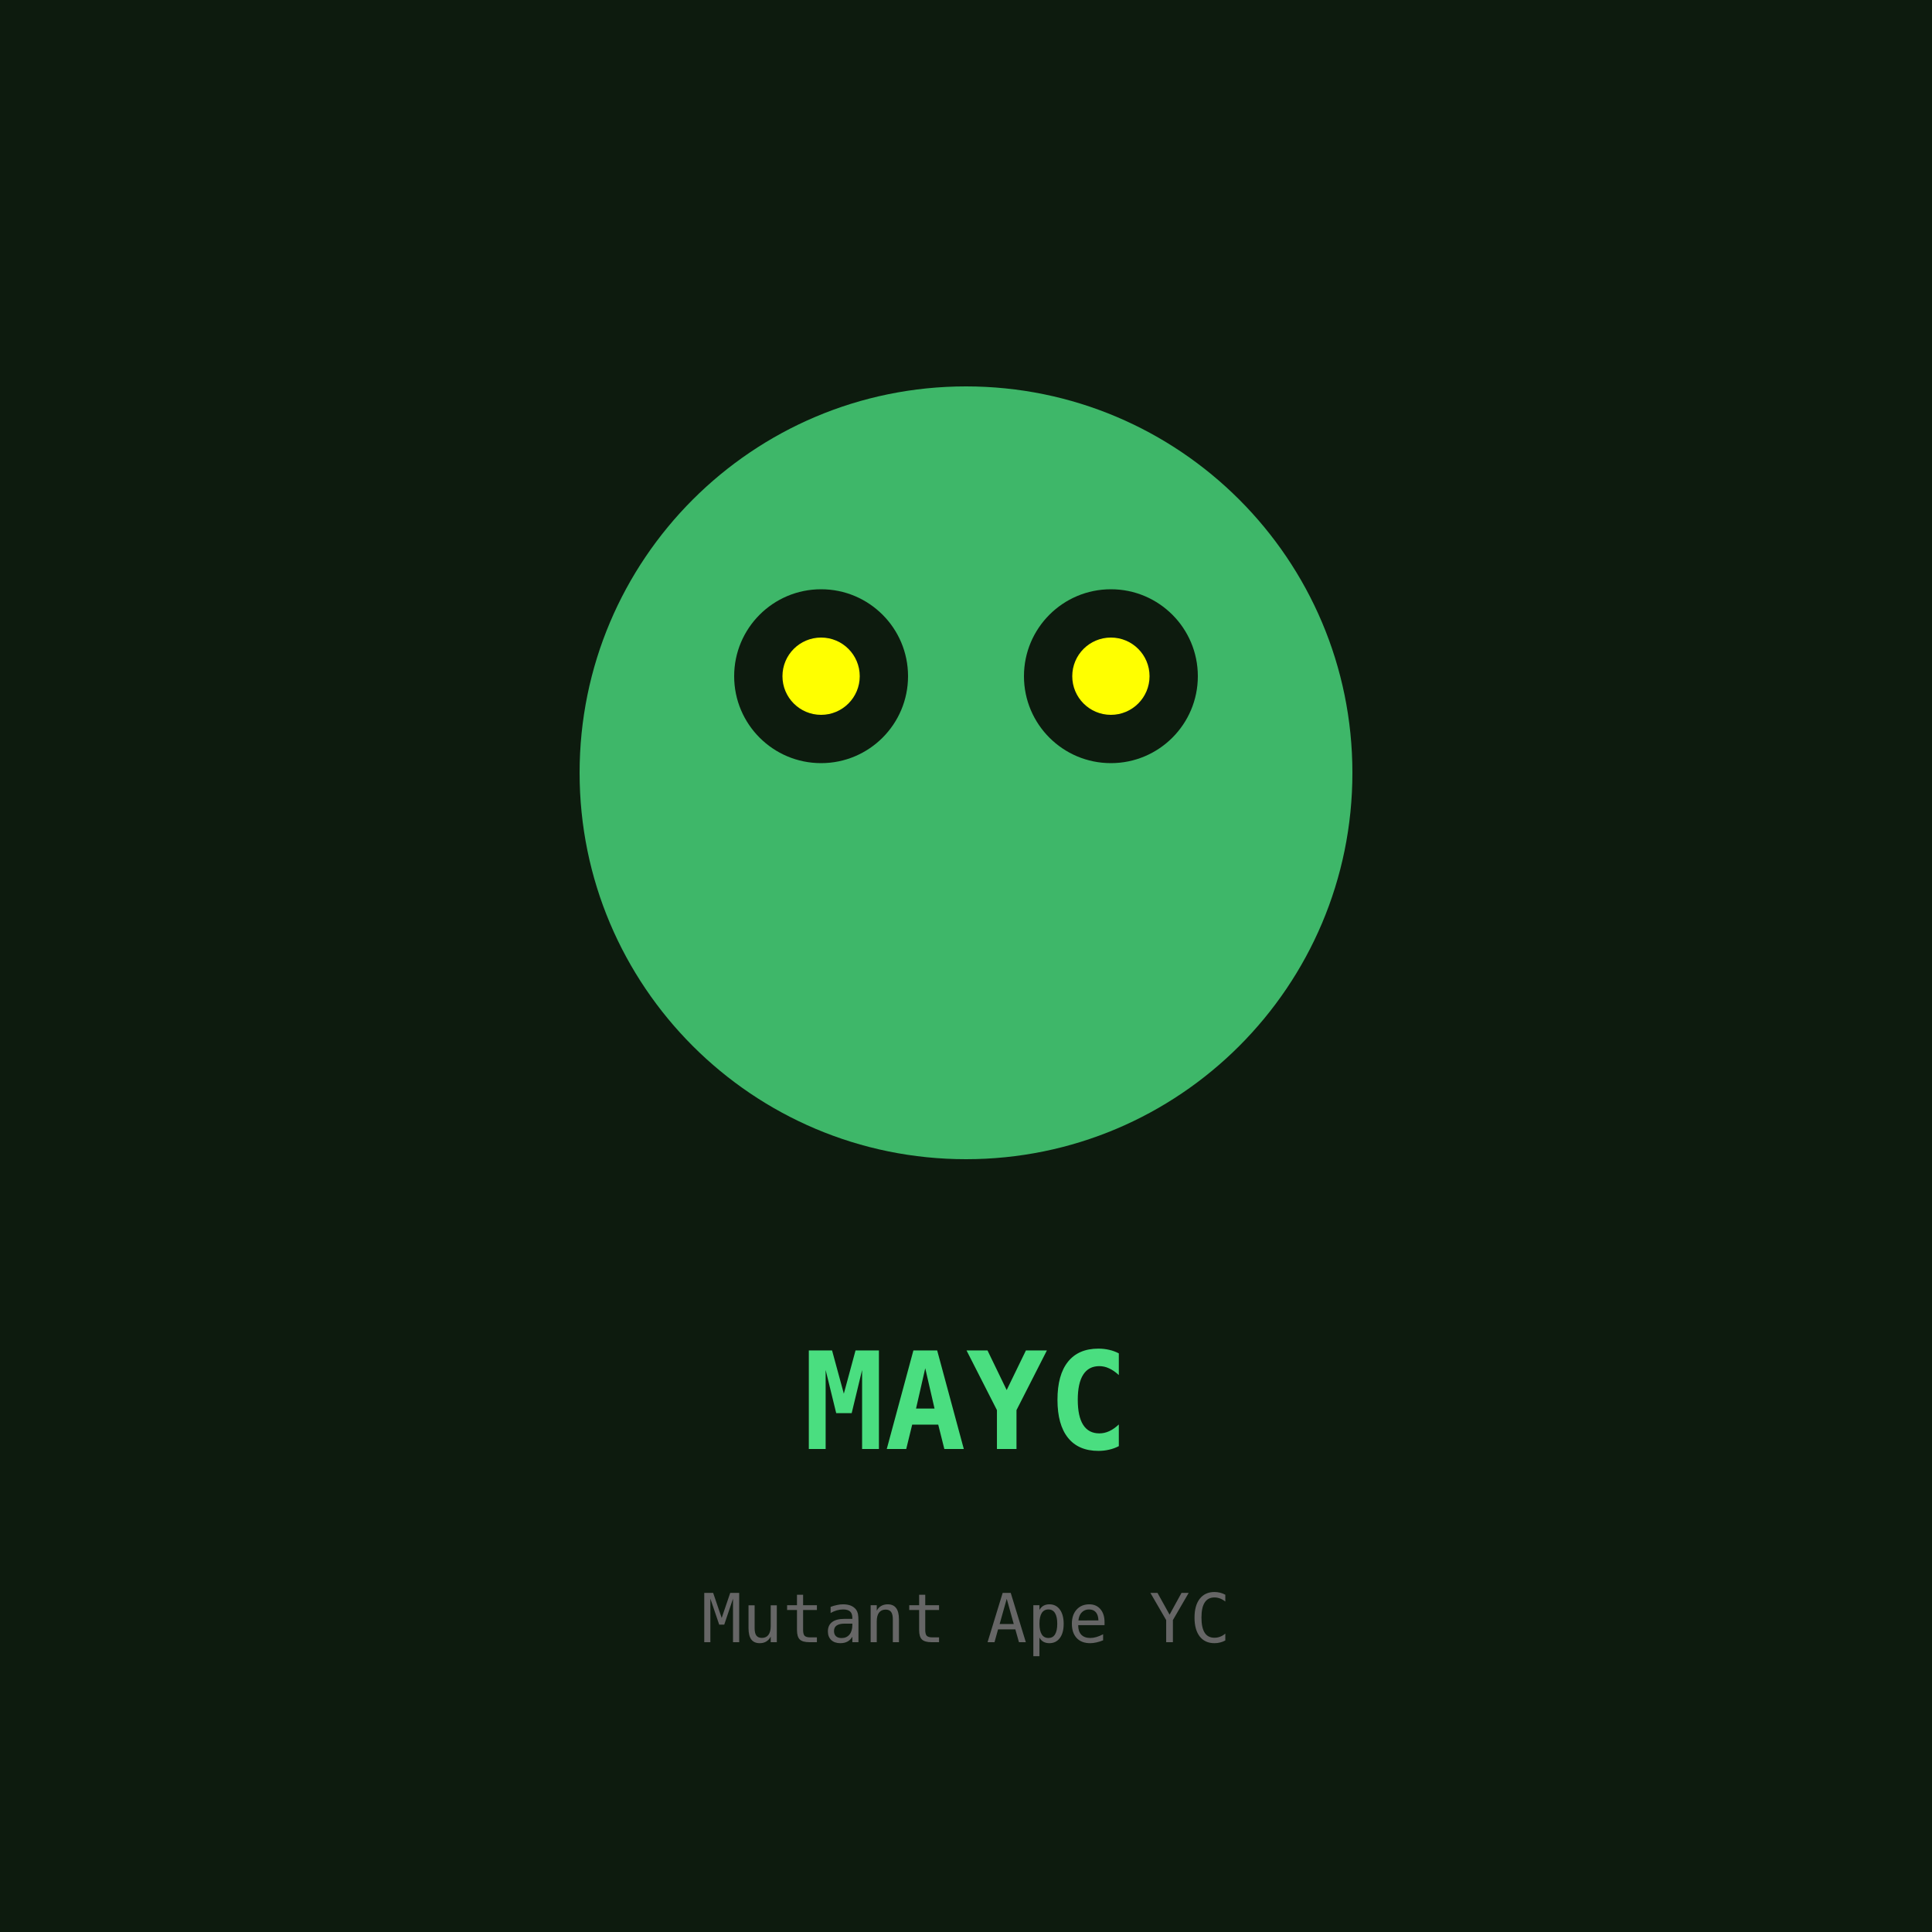
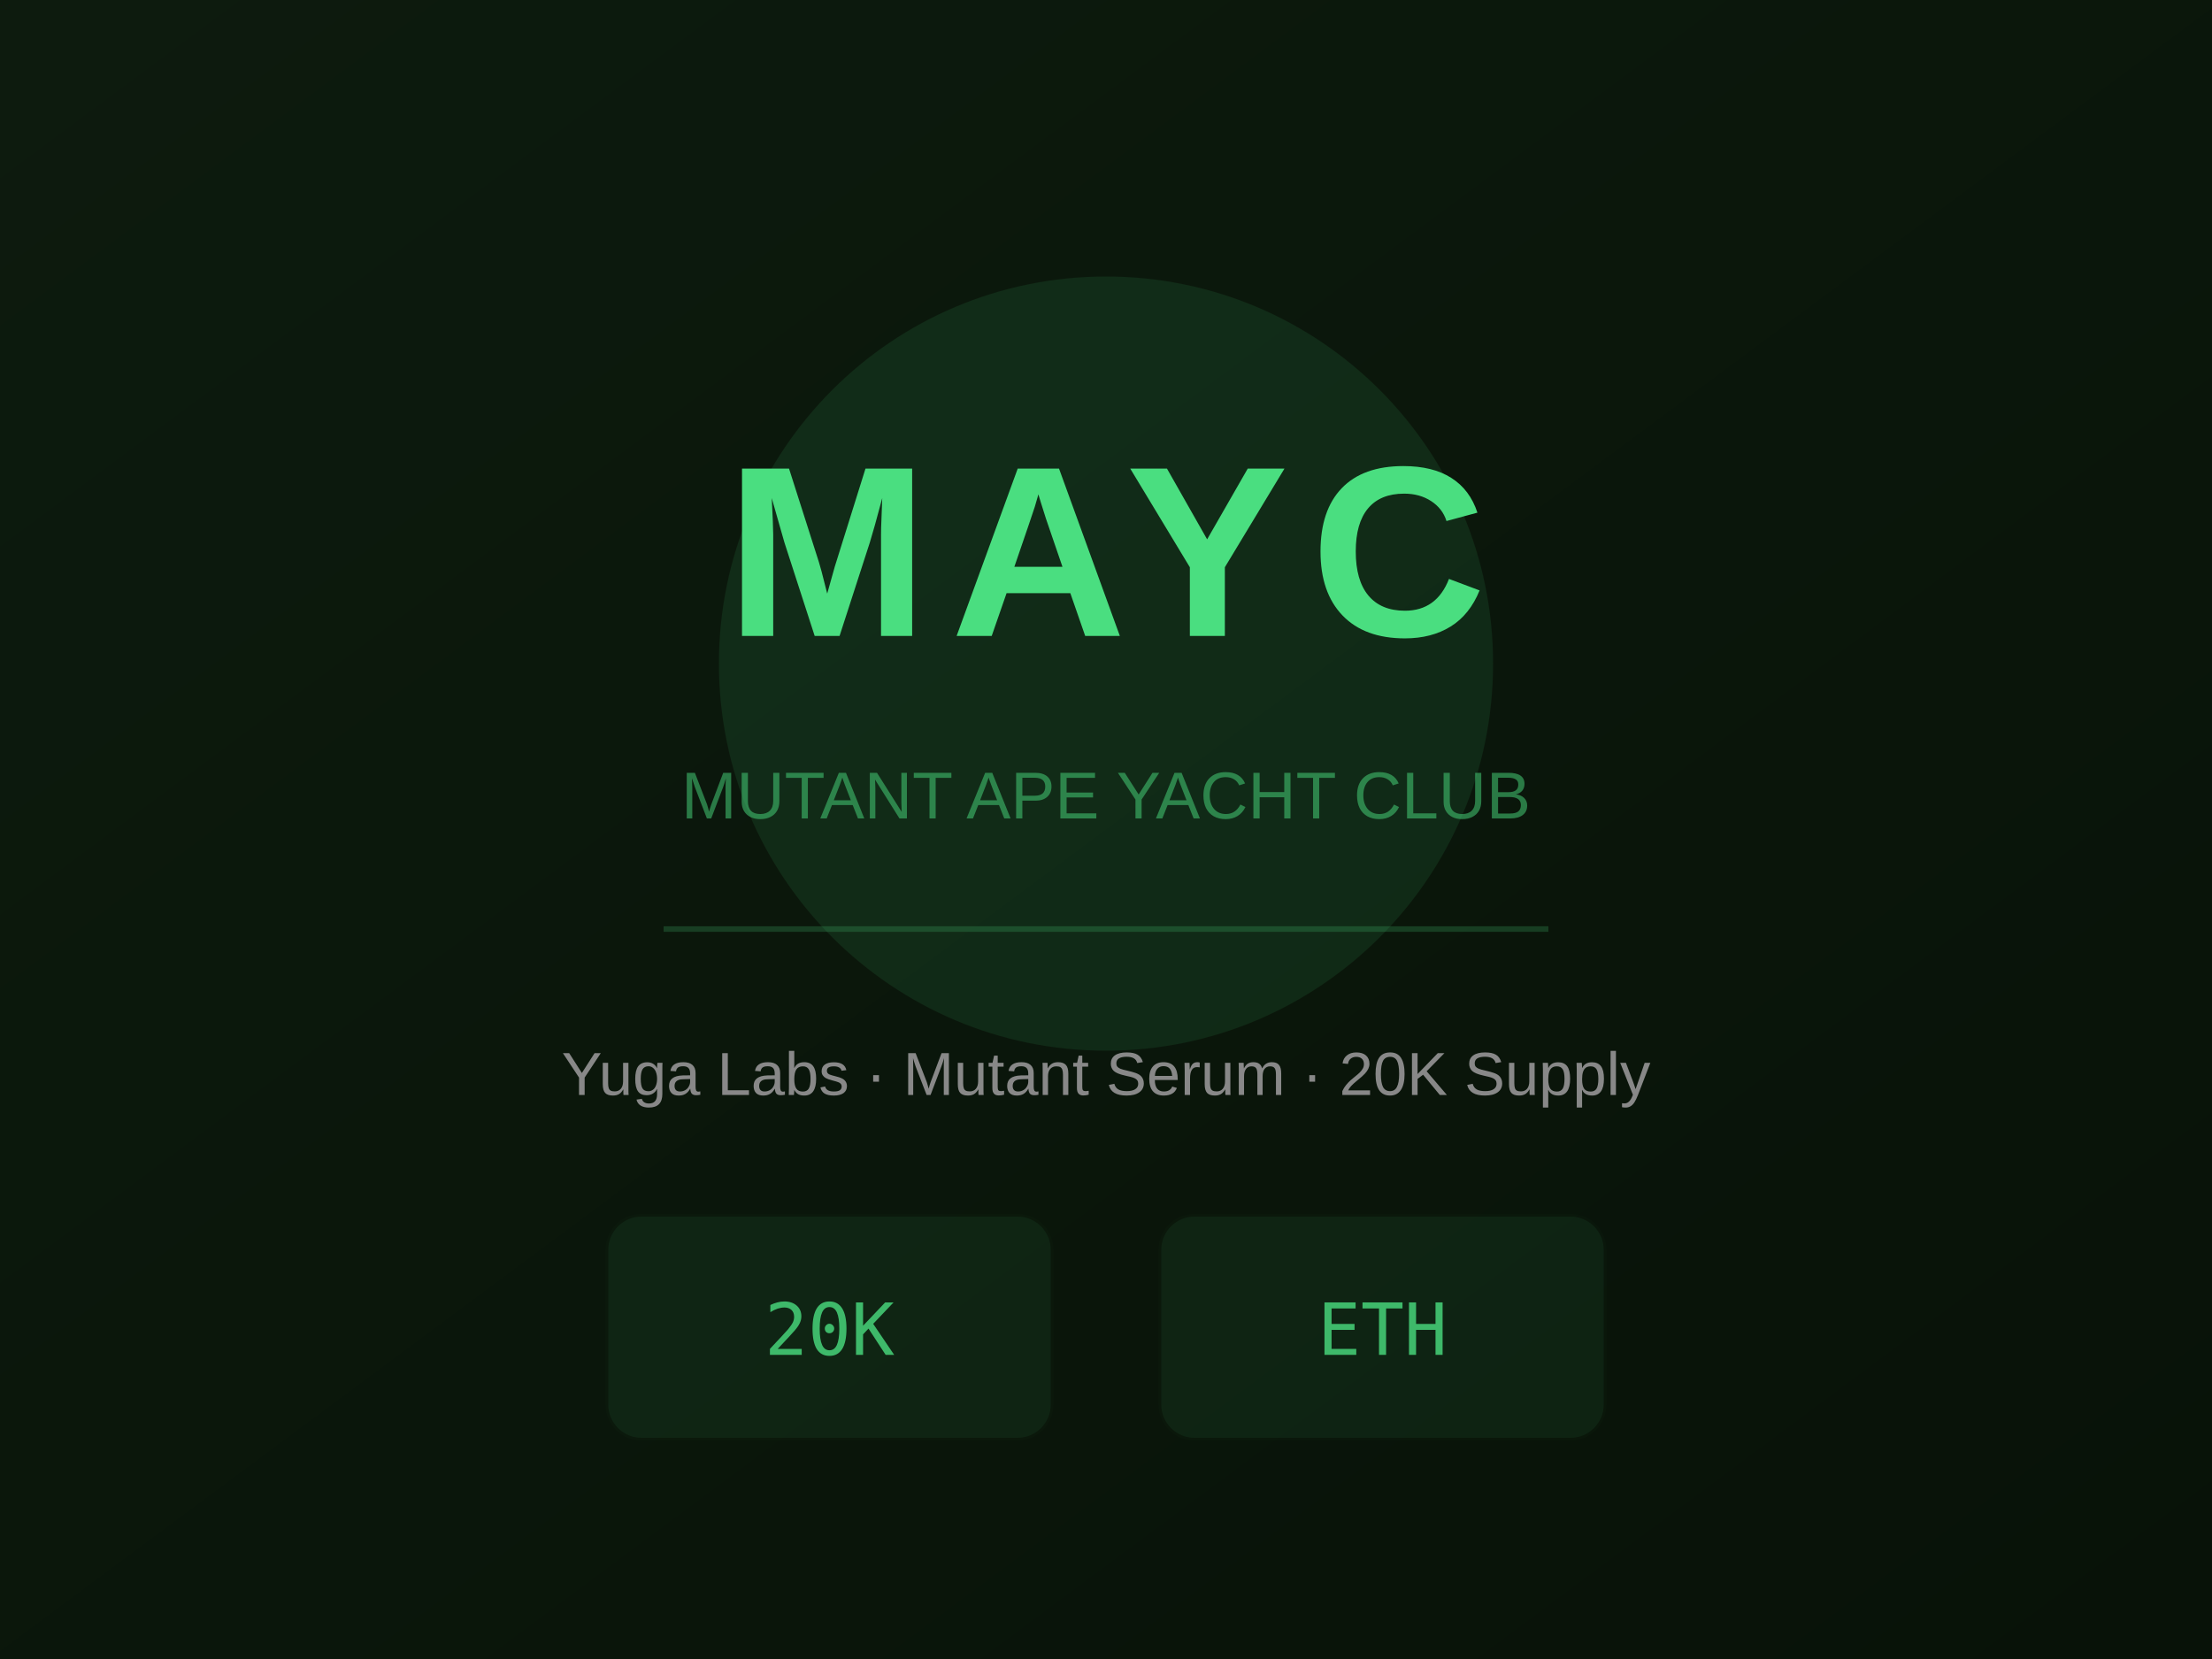
- <svg xmlns="http://www.w3.org/2000/svg" width="400" height="400" viewBox="0 0 400 400">
-   <rect width="400" height="400" fill="#0d1b0e" />
-   <circle cx="200" cy="160" r="80" fill="#4ade80" opacity="0.8" />
-   <circle cx="170" cy="140" r="18" fill="#0d1b0e" />
-   <circle cx="230" cy="140" r="18" fill="#0d1b0e" />
-   <circle cx="170" cy="140" r="8" fill="#ff0" />
-   <circle cx="230" cy="140" r="8" fill="#ff0" />
-   <text x="200" y="300" text-anchor="middle" fill="#4ade80" font-family="monospace" font-size="28" font-weight="bold">MAYC</text>
-   <text x="200" y="340" text-anchor="middle" fill="#666" font-family="monospace" font-size="14">Mutant Ape YC</text>
+ <svg xmlns="http://www.w3.org/2000/svg" width="400" height="300" viewBox="0 0 400 300">
+   <defs>
+     <linearGradient id="bg" x1="0" y1="0" x2="1" y2="1">
+       <stop offset="0%" stop-color="#0d1b0e" />
+       <stop offset="100%" stop-color="#081208" />
+     </linearGradient>
+   </defs>
+   <rect width="400" height="300" fill="url(#bg)" />
+   <circle cx="200" cy="120" r="70" fill="#4ade80" opacity="0.1" />
+   <text x="200" y="115" text-anchor="middle" fill="#4ade80" font-family="Arial,sans-serif" font-size="44" font-weight="900" letter-spacing="4">MAYC</text>
+   <text x="200" y="148" text-anchor="middle" fill="#4ade80" font-family="Arial,sans-serif" font-size="12" opacity="0.5">MUTANT APE YACHT CLUB</text>
+   <line x1="120" y1="168" x2="280" y2="168" stroke="#4ade80" stroke-width="1" opacity="0.2" />
+   <text x="200" y="198" text-anchor="middle" fill="#888" font-family="Arial,sans-serif" font-size="11">Yuga Labs · Mutant Serum · 20K Supply</text>
+   <rect x="110" y="220" width="80" height="40" rx="6" fill="#4ade80" opacity="0.08" stroke="#4ade80" stroke-opacity="0.15" />
+   <rect x="210" y="220" width="80" height="40" rx="6" fill="#4ade80" opacity="0.08" stroke="#4ade80" stroke-opacity="0.15" />
+   <text x="150" y="245" text-anchor="middle" fill="#4ade80" font-family="monospace" font-size="13" opacity="0.8">20K</text>
+   <text x="250" y="245" text-anchor="middle" fill="#4ade80" font-family="monospace" font-size="13" opacity="0.8">ETH</text>
</svg>
